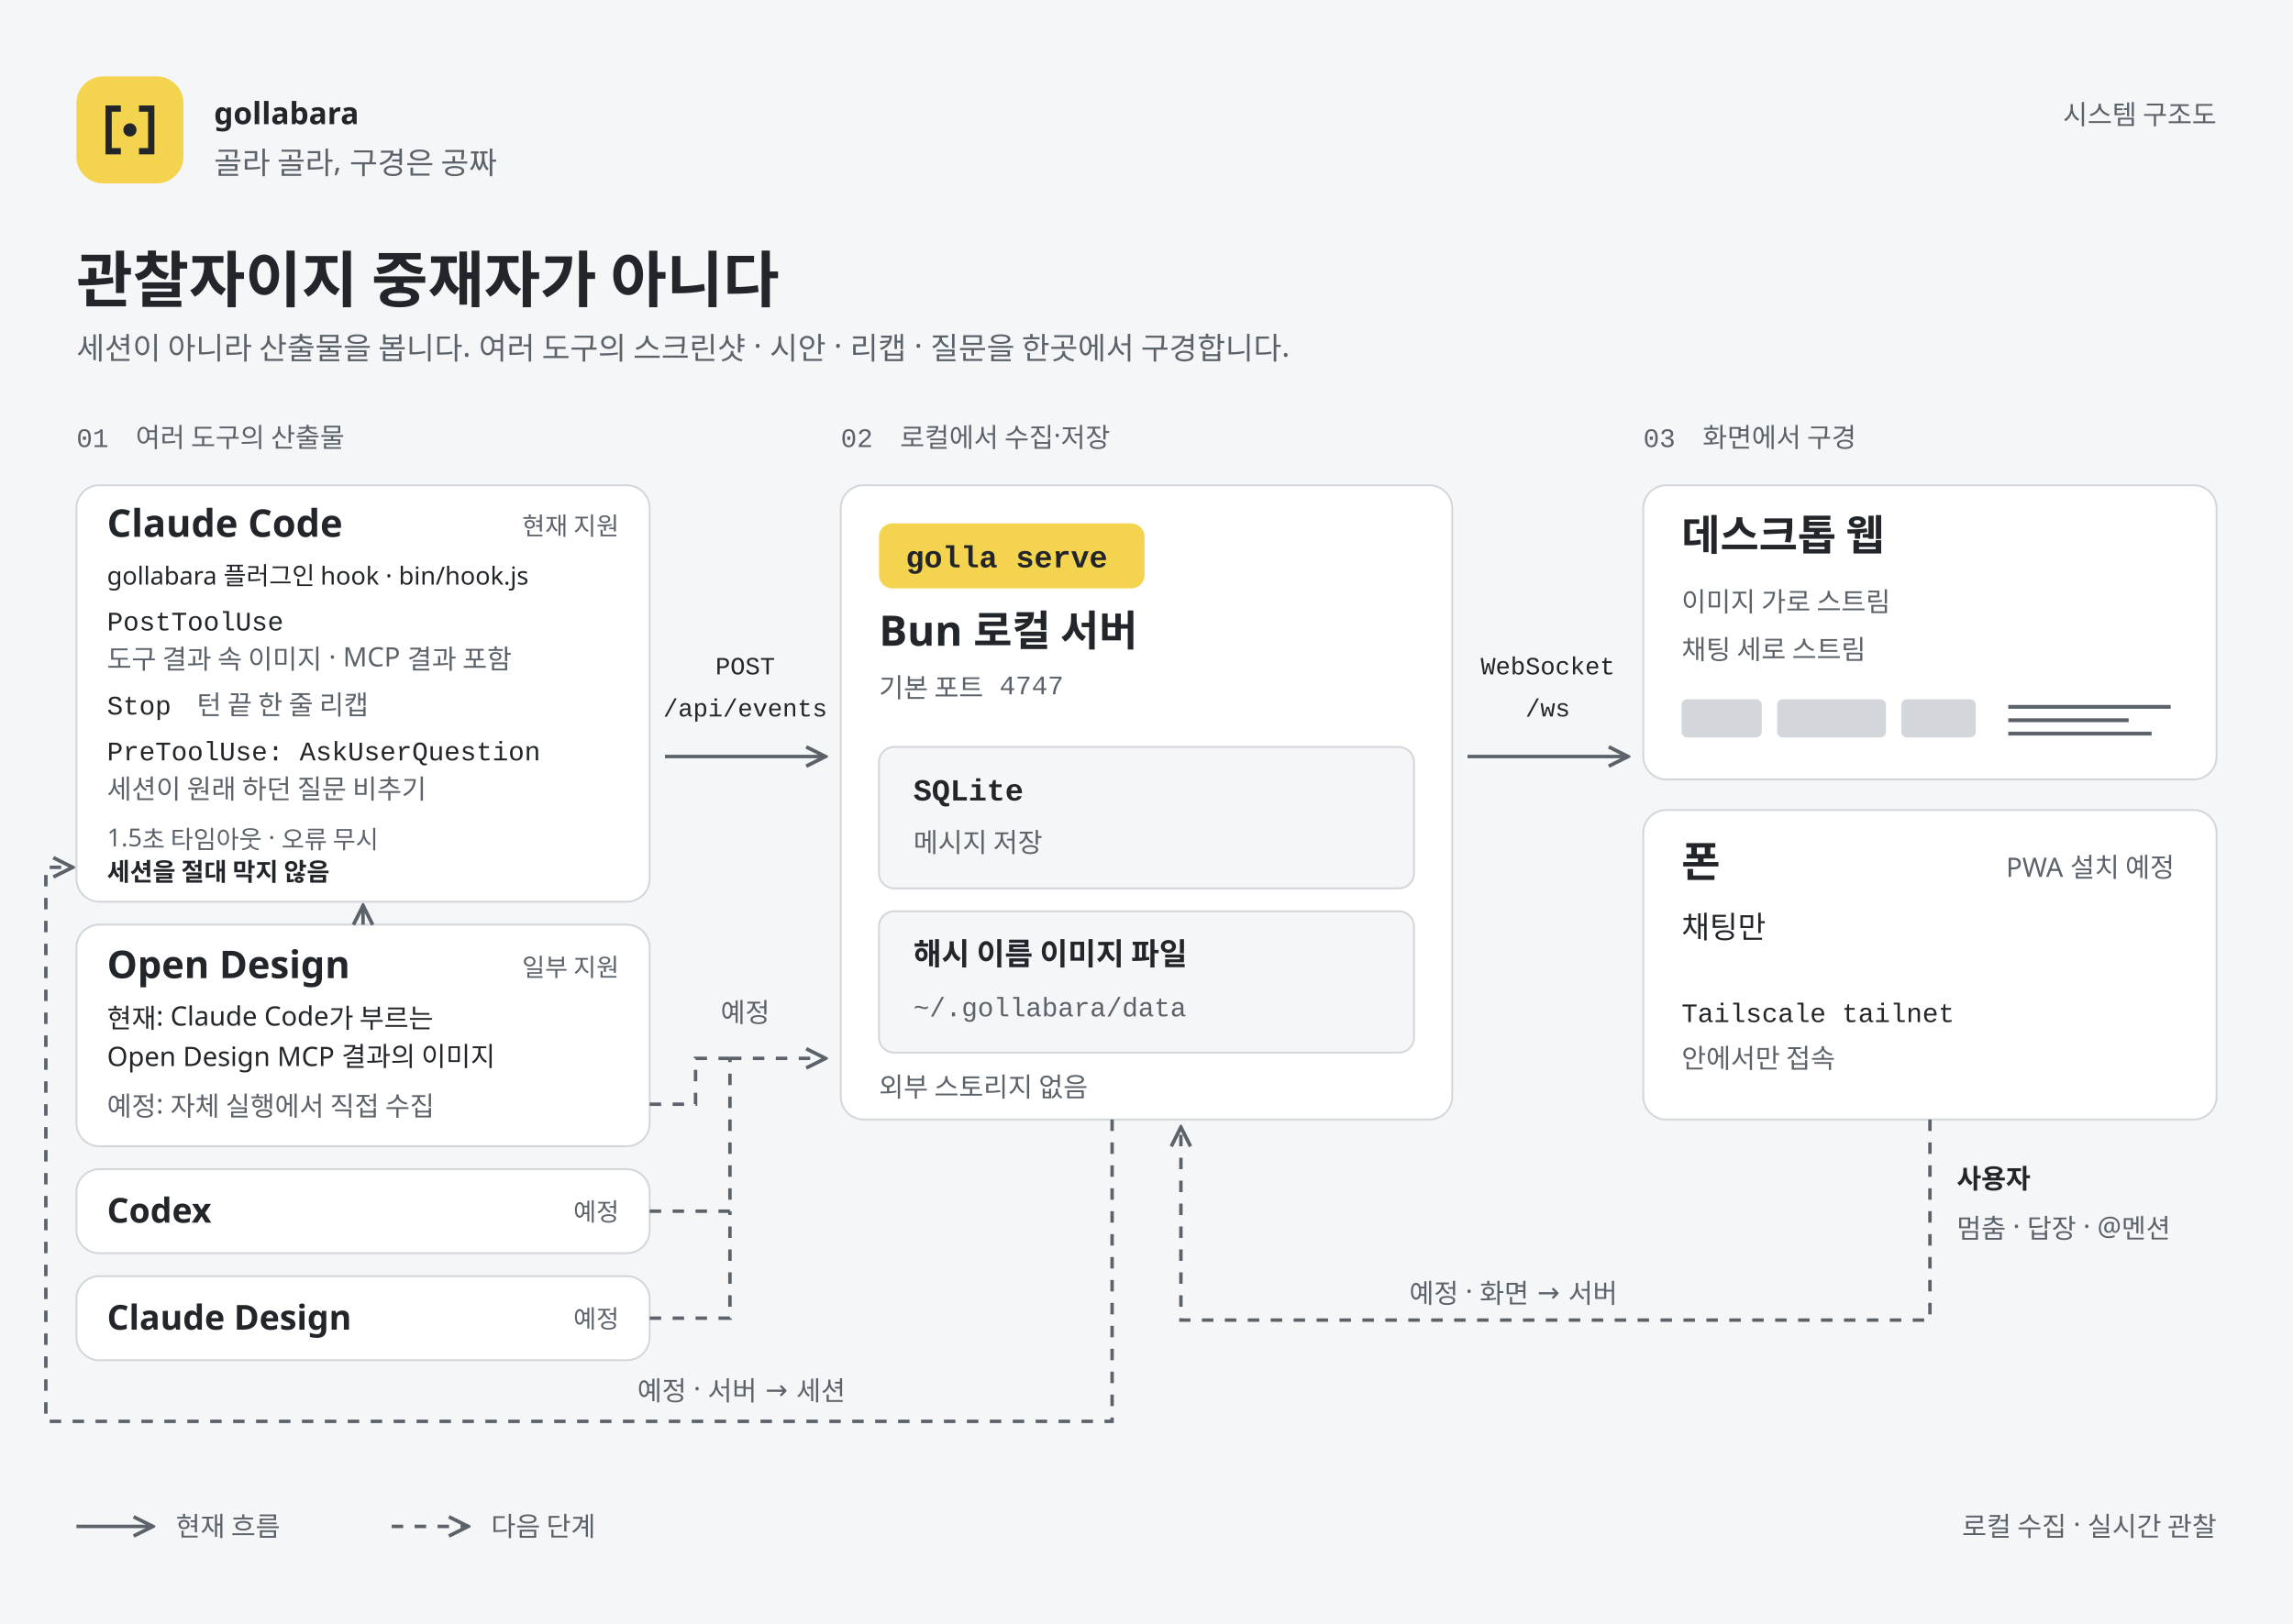
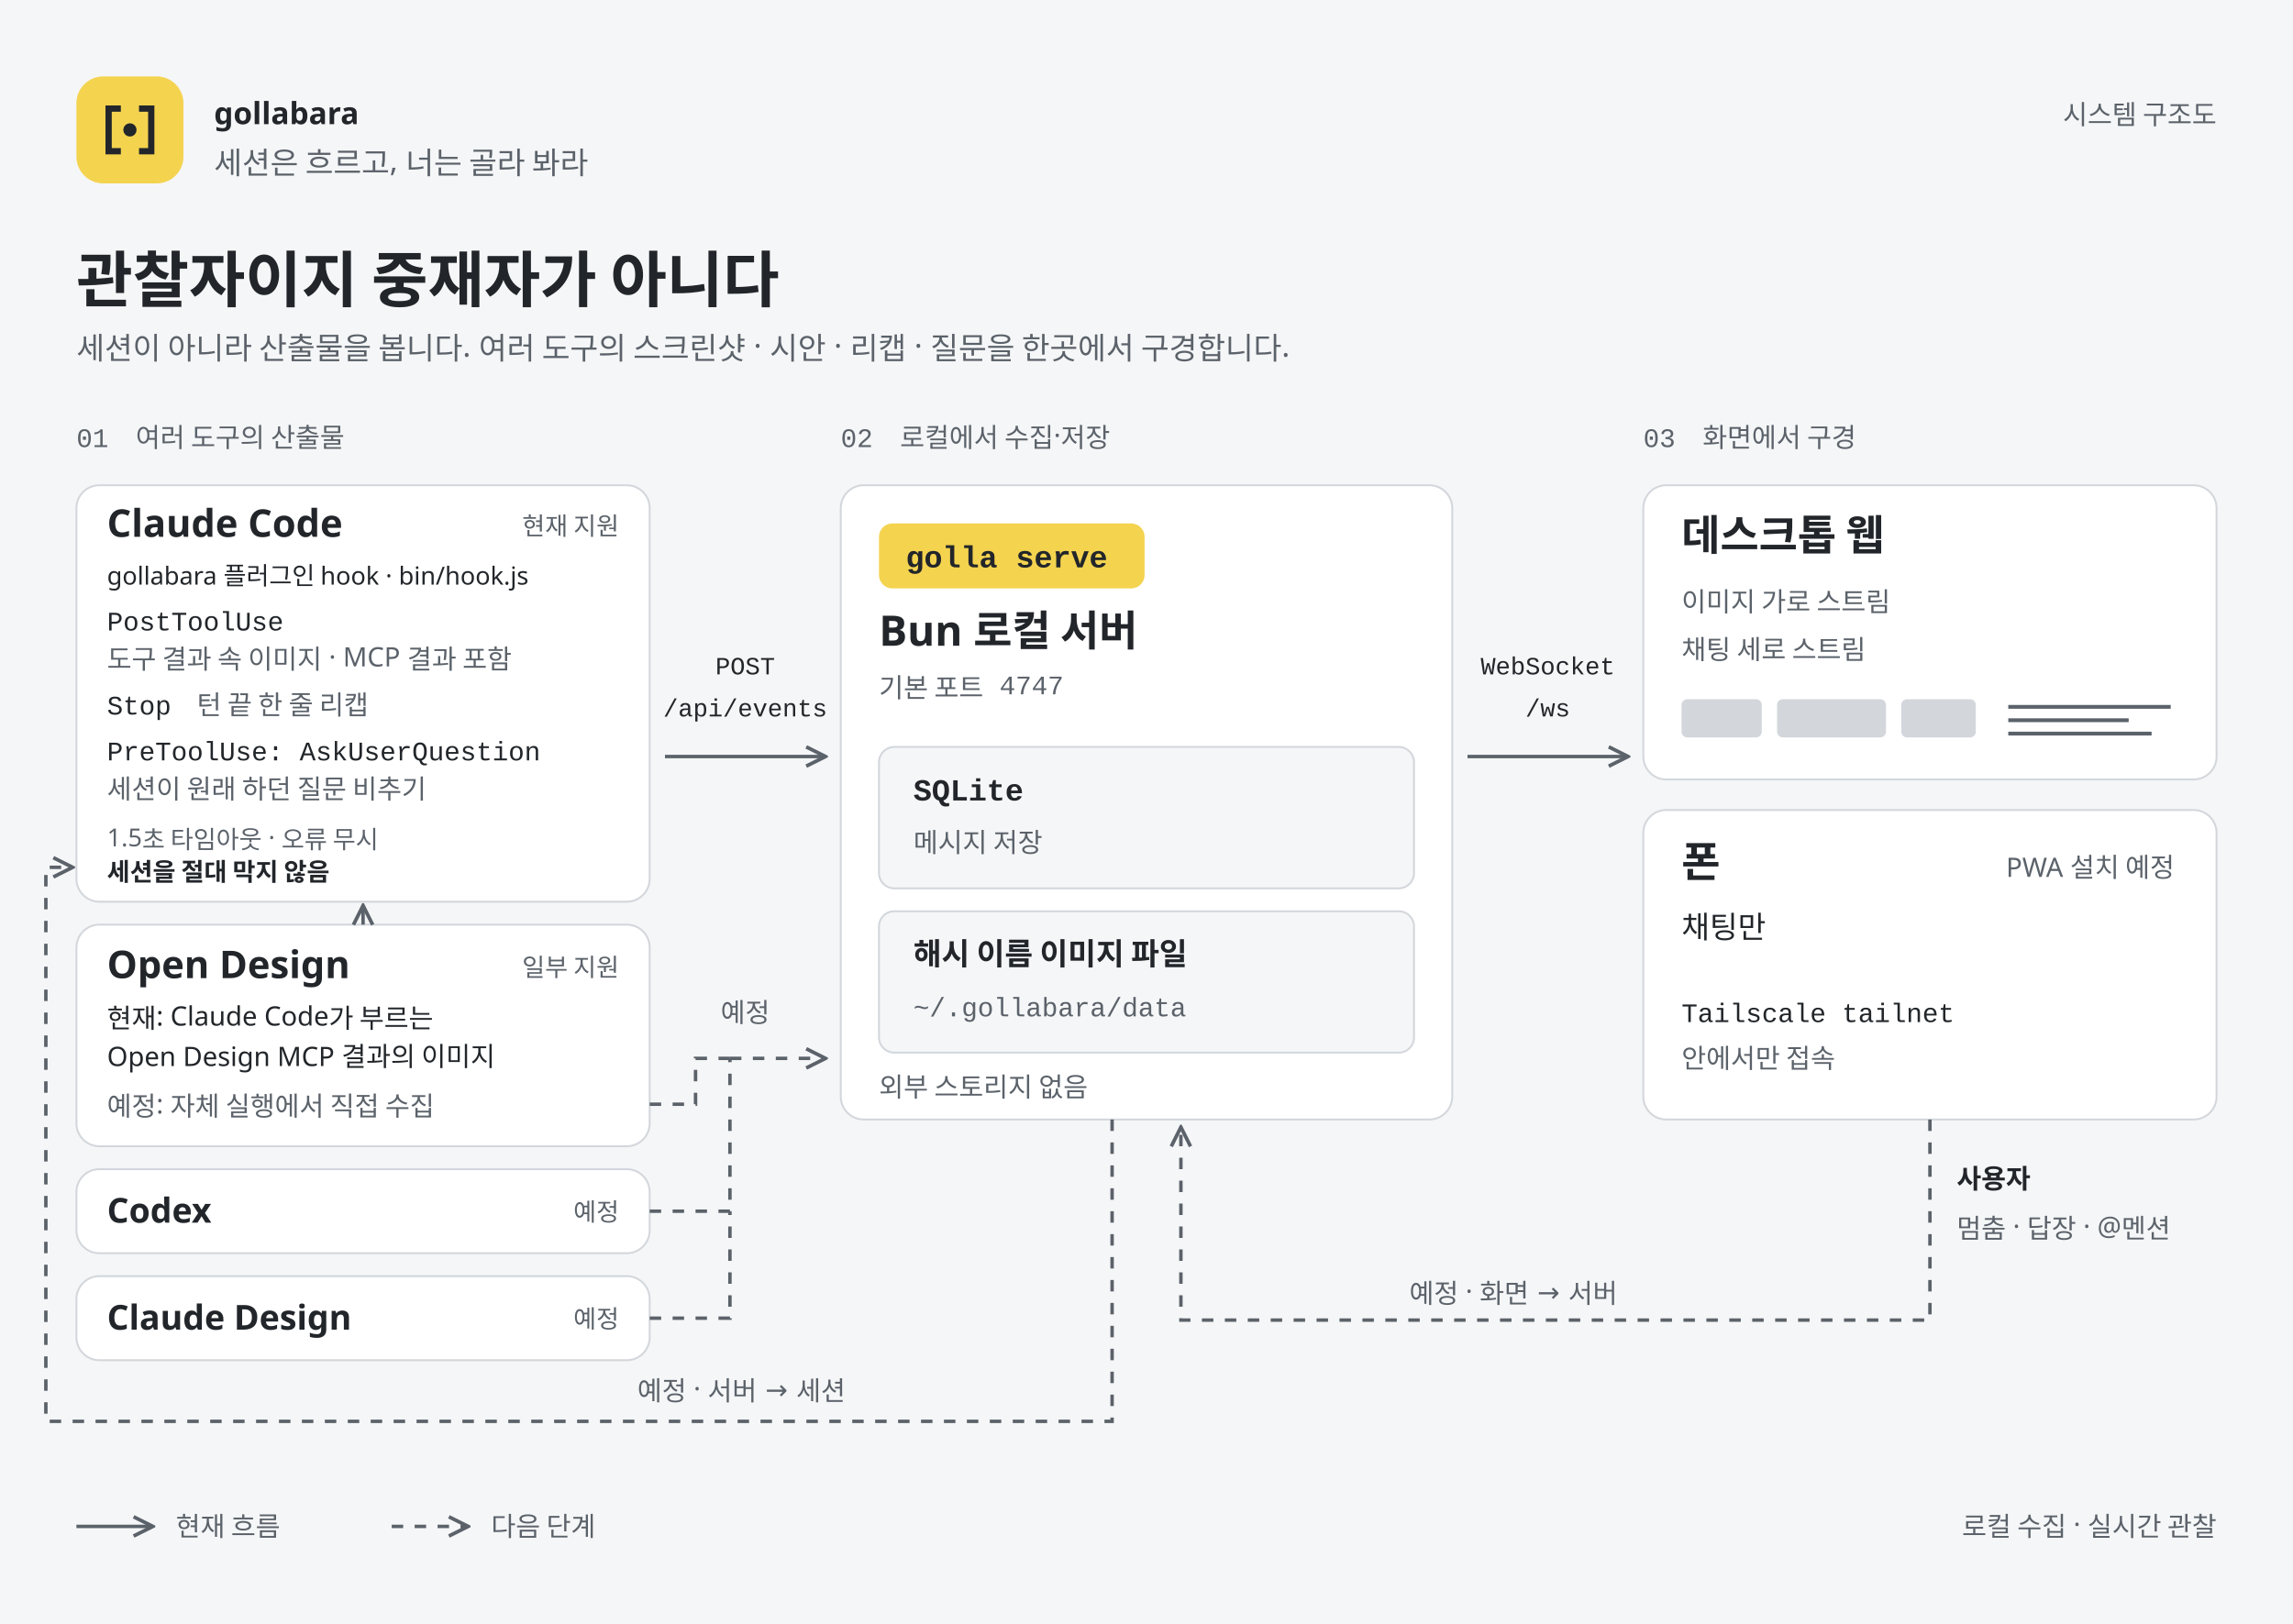
<svg xmlns="http://www.w3.org/2000/svg" width="1200" height="850" viewBox="0 0 1200 850" role="img" aria-labelledby="title desc">
  <defs>
    <marker id="arrow" viewBox="0 0 10 10" refX="9" refY="5" markerWidth="7" markerHeight="7" orient="auto-start-reverse">
      <path d="M1 1L9 5L1 9" fill="none" stroke="#5B626A" stroke-width="1.5" />
    </marker>
  </defs>
  <style>text{font-family:'Noto Sans KR','Apple SD Gothic Neo','Malgun Gothic',sans-serif;fill:#22262A;font-size:16px} .display{font-family:'Space Grotesk','Noto Sans KR','Apple SD Gothic Neo','Malgun Gothic',sans-serif} .mono{font-family:'IBM Plex Mono','SFMono-Regular',Consolas,'Liberation Mono',monospace} .muted{fill:#5B626A} .small{font-size:14px} .label{font-size:13px} .heading{font-size:22px;font-weight:700} .wire{fill:none;stroke:#5B626A;stroke-width:1.8;marker-end:url(#arrow)} .future{stroke-dasharray:6 6}</style>
  <rect width="1200" height="850" fill="#F5F6F7" />
  <g data-od-id="brand-symbol" transform="translate(40 40)">
    <rect width="56" height="56" rx="14" fill="#F4D34F" />
    <svg x="7" y="7" width="42" height="42" viewBox="0 0 512 512">
      <path d="M198 120h-78v272h78m116-272h78v272h-78" stroke="#22262A" stroke-width="40" fill="none" />
      <circle cx="256" cy="256" r="42" fill="#22262A" />
    </svg>
  </g>
  <text x="112" y="65" class="display" font-size="28" font-weight="700" data-od-id="brand-title">gollabara</text>
-   <text x="112" y="91" class="muted">골라 골라, 구경은 공짜</text>
+   <text x="112" y="91" class="muted">세션은 흐르고, 너는 골라 봐라</text>
  <text x="1160" y="65" text-anchor="end" class="small muted">시스템 구조도</text>
  <text x="40" y="158" class="display" style="font-size:32px;font-weight:700" data-od-id="principle">관찰자이지 중재자가 아니다</text>
  <text x="40" y="188" class="muted">세션이 아니라 산출물을 봅니다. 여러 도구의 스크린샷 · 시안 · 리캡 · 질문을 한곳에서 구경합니다.</text>
  <text x="40" y="234" class="mono small muted">01</text>
  <text x="71" y="234" class="small muted">여러 도구의 산출물</text>
  <text x="440" y="234" class="mono small muted">02</text>
  <text x="471" y="234" class="small muted">로컬에서 수집·저장</text>
  <text x="860" y="234" class="mono small muted">03</text>
  <text x="891" y="234" class="small muted">화면에서 구경</text>
  <g data-od-id="tool-claude-code">
    <rect x="40" y="254" width="300" height="218" rx="12" fill="#FFFFFF" stroke="#D3D7DC" />
    <text x="56" y="281" class="display" style="font-size:20px;font-weight:700">Claude Code</text>
    <text x="324" y="280" class="label muted" text-anchor="end">현재 지원</text>
    <text x="56" y="306" class="label">gollabara 플러그인 hook · bin/hook.js</text>
    <text x="56" y="330" class="mono small">PostToolUse</text>
    <text x="56" y="350" class="small muted">도구 결과 속 이미지 · MCP 결과 포함</text>
    <text x="56" y="374" class="mono small">Stop</text>
    <text x="103" y="374" class="small muted">턴 끝 한 줄 리캡</text>
    <text x="56" y="398" class="mono small">PreToolUse: AskUserQuestion</text>
    <text x="56" y="418" class="small muted">세션이 원래 하던 질문 비추기</text>
    <text x="56" y="443" class="label muted">1.5초 타임아웃 · 오류 무시</text>
    <text x="56" y="461" class="label" font-weight="700">세션을 절대 막지 않음</text>
  </g>
  <g data-od-id="tool-open-design">
    <rect x="40" y="484" width="300" height="116" rx="12" fill="#FFFFFF" stroke="#D3D7DC" />
    <text x="56" y="512" class="display" style="font-size:20px;font-weight:700">Open Design</text>
    <text x="324" y="511" class="label muted" text-anchor="end">일부 지원</text>
    <text x="56" y="538" class="small">현재: Claude Code가 부르는</text>
    <text x="56" y="558" class="small">Open Design MCP 결과의 이미지</text>
    <text x="56" y="584" class="small muted">예정: 자체 실행에서 직접 수집</text>
  </g>
  <g data-od-id="tool-codex">
    <rect x="40" y="612" width="300" height="44" rx="12" fill="#FFFFFF" stroke="#D3D7DC" />
    <text x="56" y="640" class="display" style="font-size:18px;font-weight:700">Codex</text>
    <text x="324" y="639" class="label muted" text-anchor="end">예정</text>
  </g>
  <g data-od-id="tool-claude-design">
    <rect x="40" y="668" width="300" height="44" rx="12" fill="#FFFFFF" stroke="#D3D7DC" />
    <text x="56" y="696" class="display" style="font-size:18px;font-weight:700">Claude Design</text>
    <text x="324" y="695" class="label muted" text-anchor="end">예정</text>
  </g>
  <g data-od-id="tool-integration-paths">
    <path d="M190 484V474" class="wire" />
    <path d="M340 578H364V554H382M340 634H382V554M340 690H382V634" class="wire future" style="marker-end:none" />
    <path d="M382 554H432" class="wire future" />
    <text x="390" y="535" class="small muted" text-anchor="middle">예정</text>
  </g>
  <g data-od-id="local-server">
    <rect x="440" y="254" width="320" height="332" rx="12" fill="#FFFFFF" stroke="#D3D7DC" />
    <rect x="460" y="274" width="139" height="34" rx="7" fill="#F4D34F" />
    <text x="474" y="297" class="mono" style="fill:#22262A;font-weight:600">golla serve</text>
    <text x="460" y="338" class="heading">Bun 로컬 서버</text>
    <text x="460" y="365" class="mono small muted">기본 포트 4747</text>
    <rect x="460" y="391" width="280" height="74" rx="8" fill="#F5F6F7" stroke="#D3D7DC" />
    <text x="478" y="419" class="mono" font-weight="600">SQLite</text>
    <text x="478" y="446" class="small muted">메시지 저장</text>
    <rect x="460" y="477" width="280" height="74" rx="8" fill="#F5F6F7" stroke="#D3D7DC" />
    <text x="478" y="505" class="" font-weight="600">해시 이름 이미지 파일</text>
    <text x="478" y="532" class="mono small muted">~/.gollabara/data</text>
    <text x="460" y="574" class="small muted">외부 스토리지 없음</text>
  </g>
  <g data-od-id="viewer-screens">
    <rect x="860" y="254" width="300" height="154" rx="12" fill="#FFFFFF" stroke="#D3D7DC" />
    <text x="880" y="288" class="heading">데스크톱 웹</text>
    <text x="880" y="320" class="small muted">이미지 가로 스트림</text>
    <text x="880" y="345" class="small muted">채팅 세로 스트림</text>
    <rect x="880" y="366" width="42" height="20" rx="3" fill="#D3D7DC" />
    <rect x="930" y="366" width="57" height="20" rx="3" fill="#D3D7DC" />
    <rect x="995" y="366" width="39" height="20" rx="3" fill="#D3D7DC" />
    <path d="M1051 370h85m-85 7h63m-63 7h75" stroke="#5B626A" stroke-width="2" />
    <rect x="860" y="424" width="300" height="162" rx="12" fill="#FFFFFF" stroke="#D3D7DC" />
    <text x="880" y="459" class="heading">폰</text>
    <text x="1138" y="459" class="small muted" text-anchor="end">PWA 설치 예정</text>
    <text x="880" y="491" class="">채팅만</text>
    <text x="880" y="535" class="mono small">Tailscale tailnet</text>
    <text x="880" y="559" class="small muted">안에서만 접속</text>
  </g>
  <text x="390" y="353" class="mono label" text-anchor="middle">POST</text>
  <text x="390" y="375" class="mono label" text-anchor="middle">/api/events</text>
  <path d="M348 396H432" class="wire" />
  <text x="810" y="353" class="mono label" text-anchor="middle">WebSocket</text>
  <text x="810" y="375" class="mono label" text-anchor="middle">/ws</text>
  <path d="M768 396H852" class="wire" />
  <g data-od-id="planned-intervention">
    <path d="M1010 586V691H618V590" class="wire future" />
    <path d="M582 586V744H24V454H38" class="wire future" />
  </g>
  <text x="1024" y="622" class="small" text-anchor="start" font-weight="700">사용자</text>
  <text x="1024" y="648" class="small muted" text-anchor="start">멈춤 · 답장 · @멘션</text>
  <text x="792" y="682" class="small muted" text-anchor="middle">예정 · 화면 → 서버</text>
  <text x="388" y="733" class="small muted" text-anchor="middle">예정 · 서버 → 세션</text>
  <path d="M40 799H80" class="wire" />
  <path d="M205 799H245" class="wire future" />
  <text x="92" y="804" class="small muted">현재 흐름</text>
  <text x="257" y="804" class="small muted">다음 단계</text>
  <text x="1160" y="804" class="small muted" text-anchor="end">로컬 수집 · 실시간 관찰</text>
</svg>
